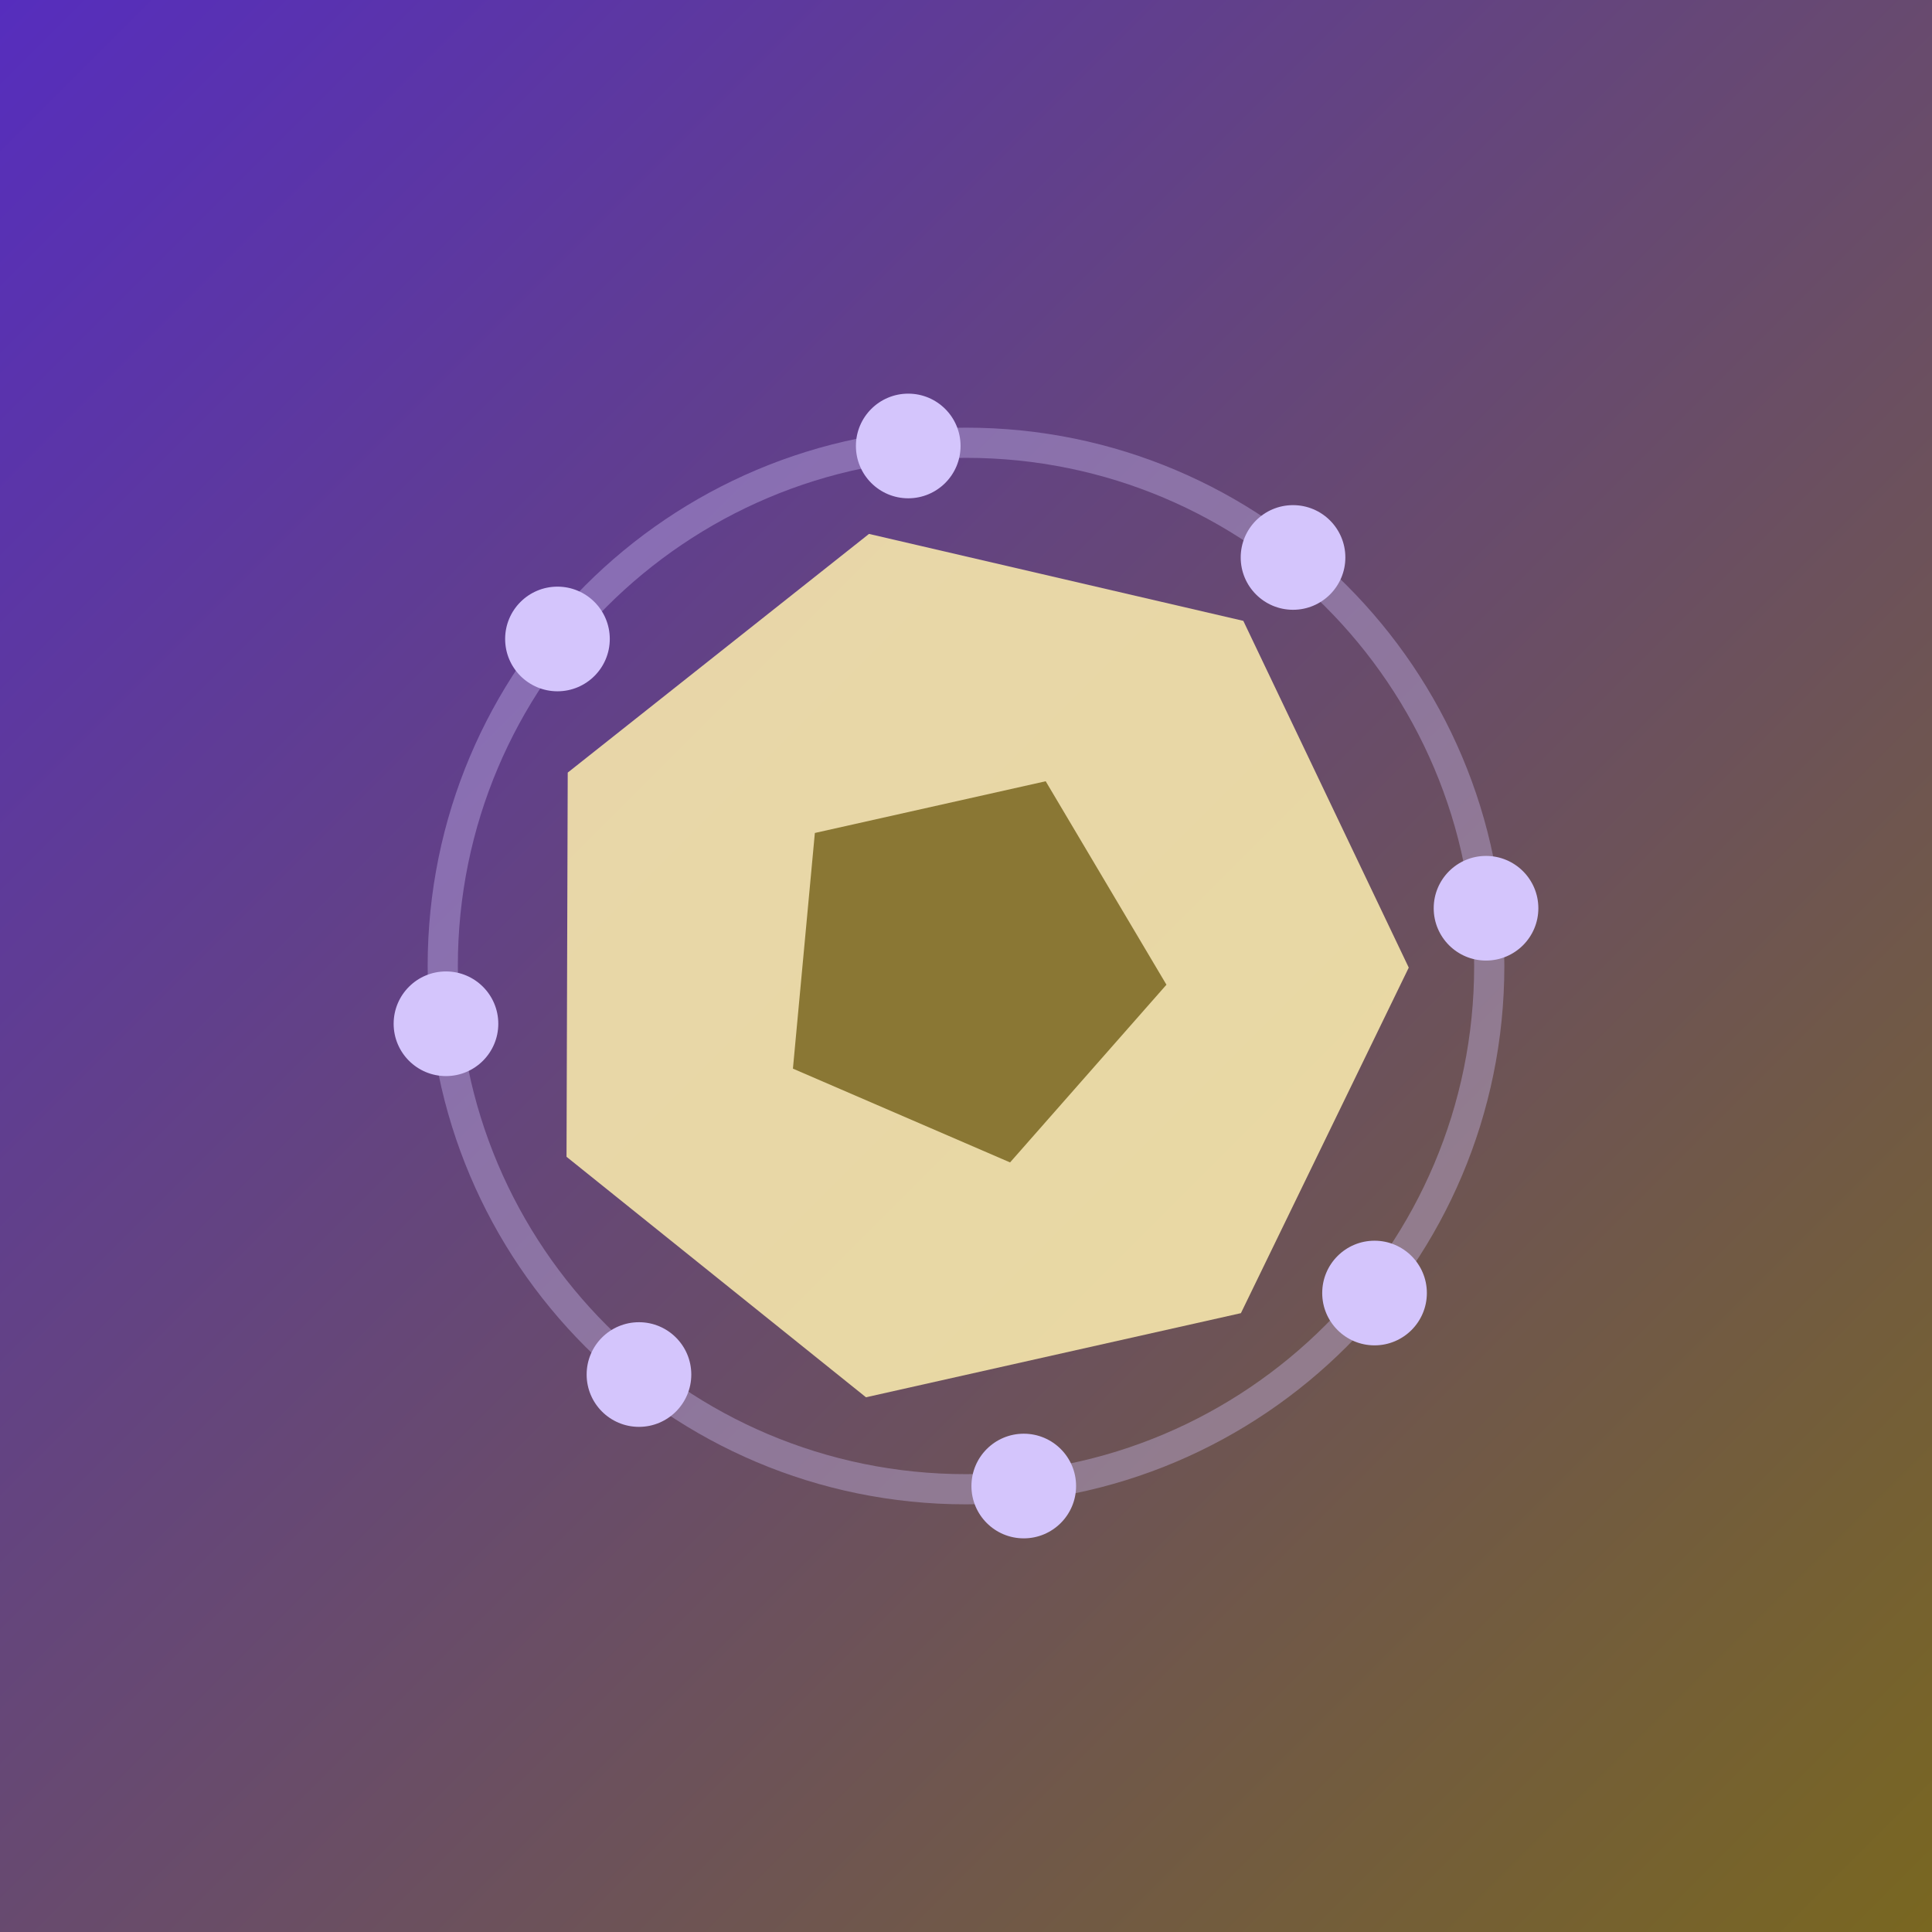
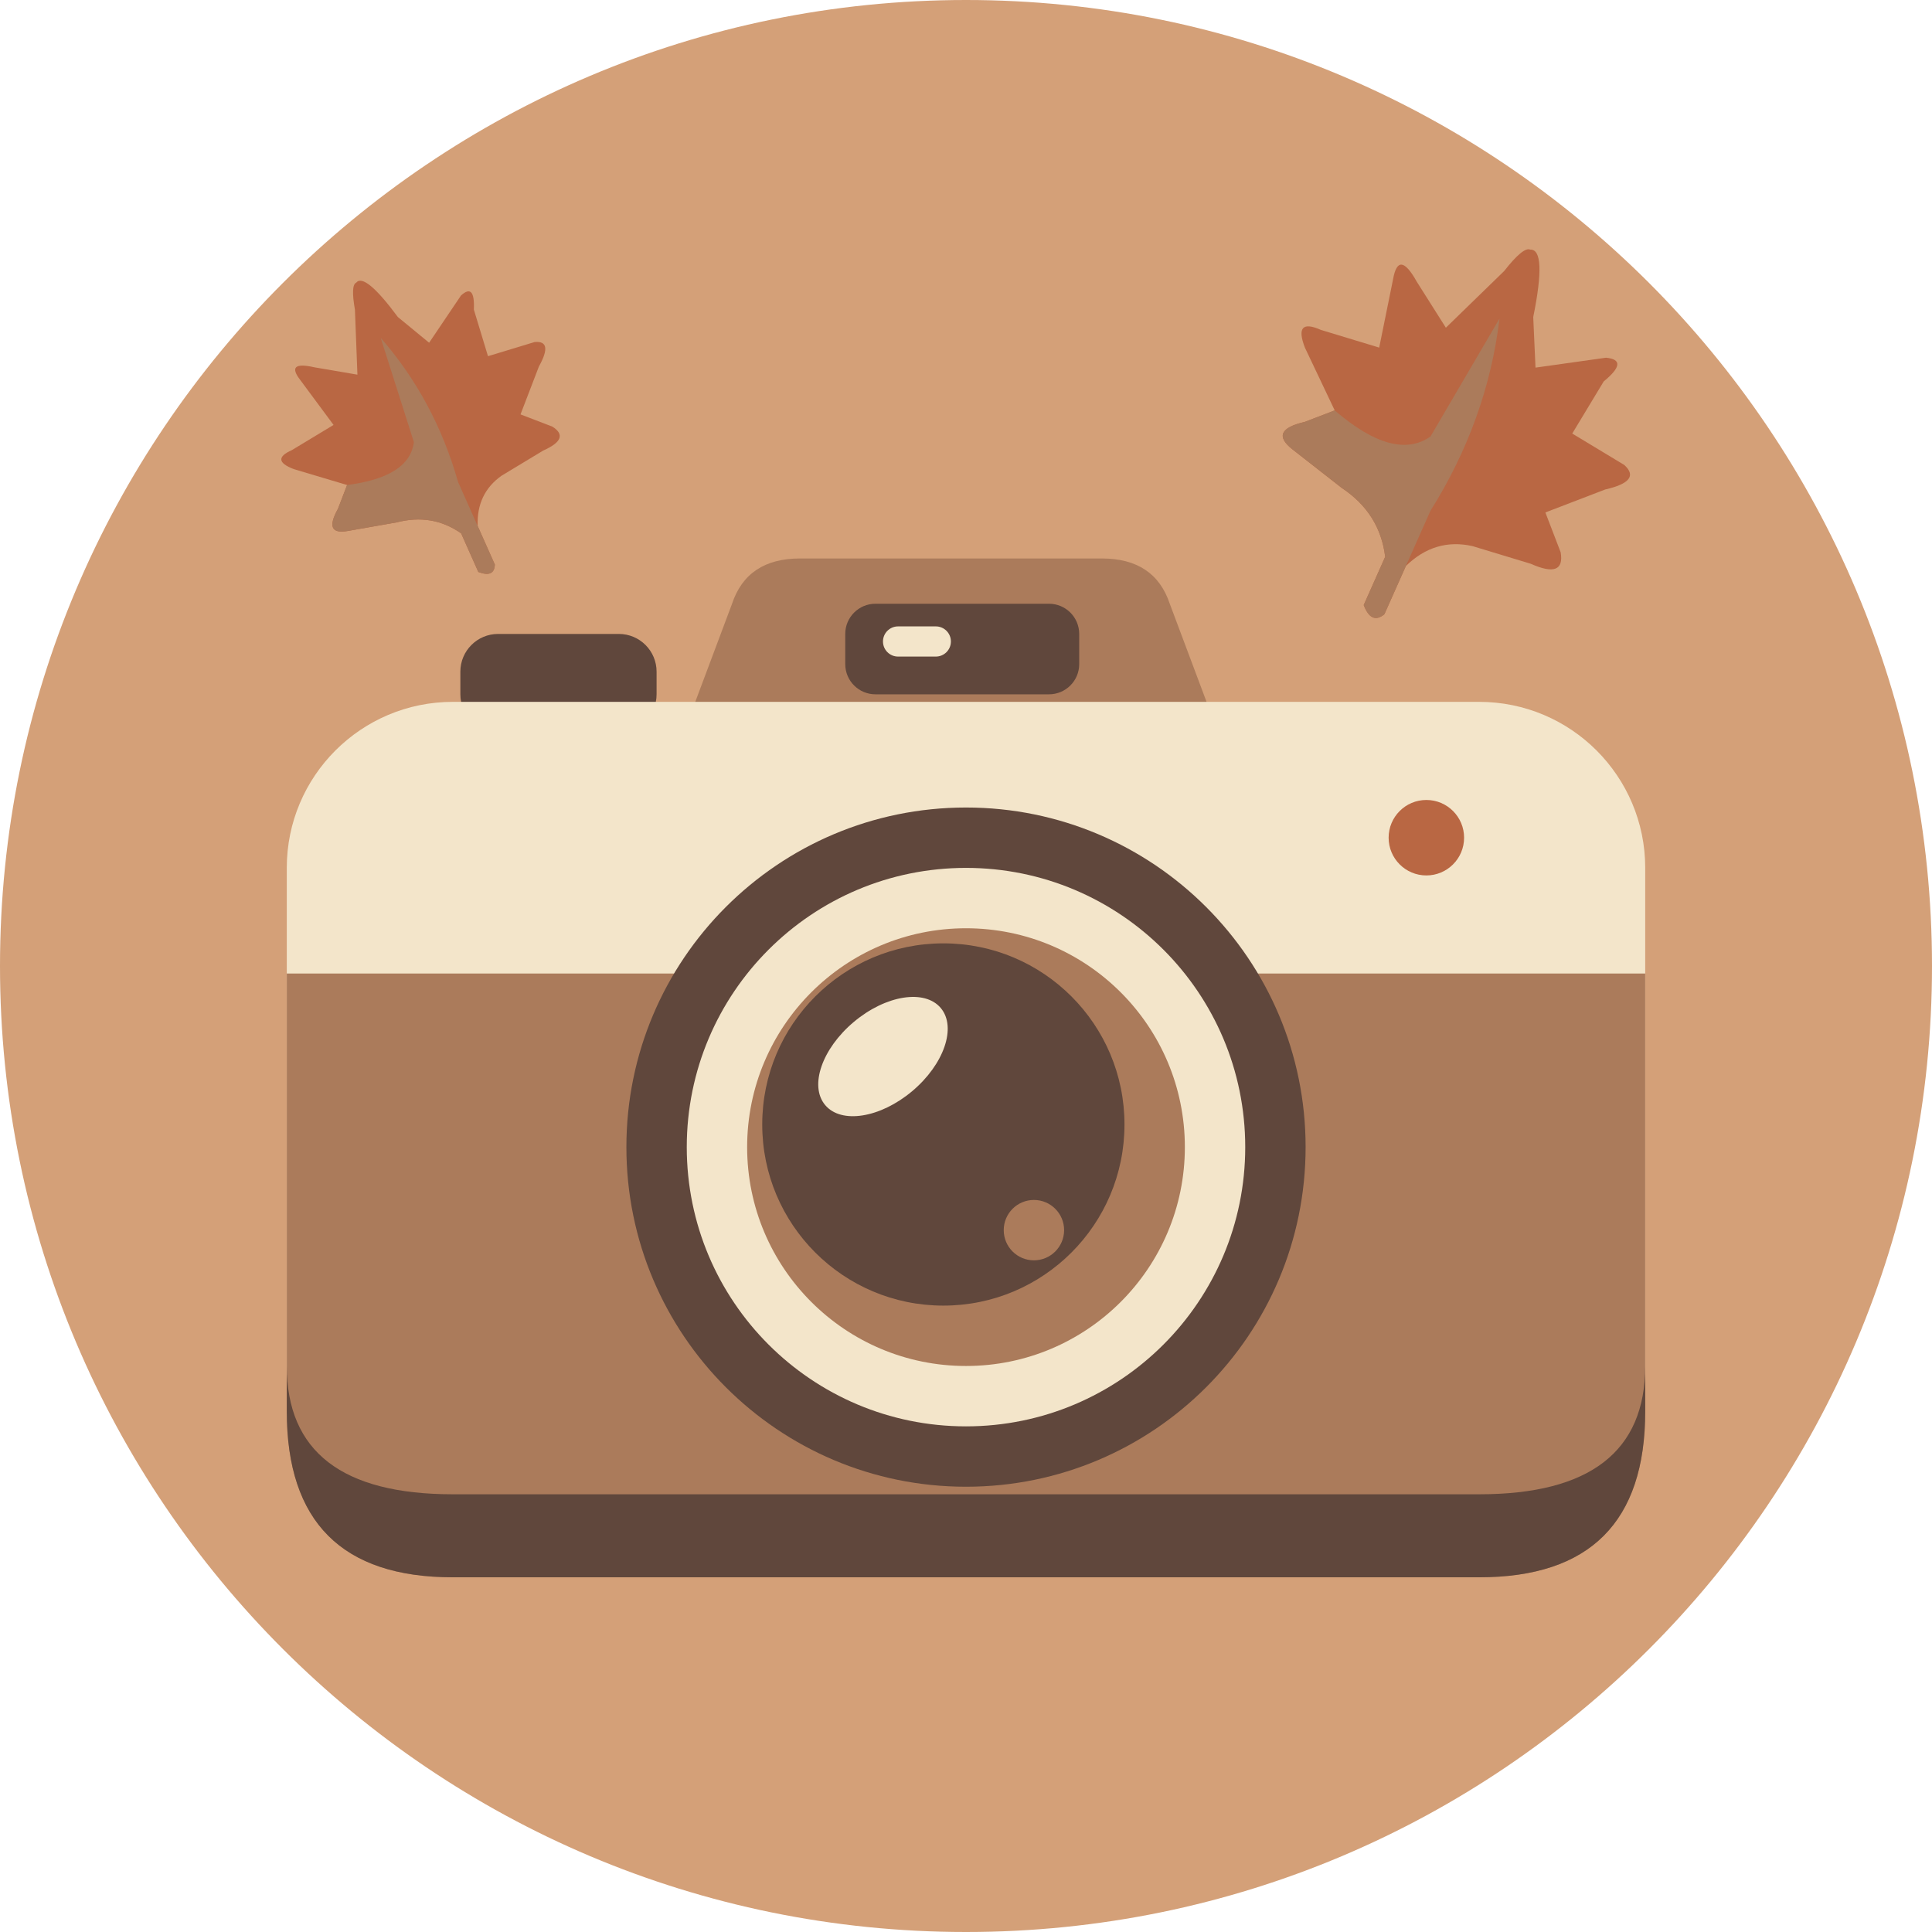
- <svg xmlns="http://www.w3.org/2000/svg" viewBox="0 0 96 96" width="96" height="96" role="img" aria-label="散修头像">
+ <svg xmlns="http://www.w3.org/2000/svg" viewBox="0 0 256 256" width="256" height="256" role="img" aria-label="秋日梧桐落叶间的奶油棕色复古胶片相机">
  <defs>
-     <linearGradient id="g" x1="0" y1="0" x2="1" y2="1">
-       <stop offset="0" stop-color="hsl(257, 62%, 46%)" />
-       <stop offset="1" stop-color="hsl(48, 58%, 30%)" />
-     </linearGradient>
+     <clipPath id="frame">
+       <circle cx="128" cy="128" r="128" />
+     </clipPath>
  </defs>
-   <rect width="96" height="96" fill="url(#g)" />
-   <circle cx="48.0" cy="48.0" r="26" fill="none" stroke="hsl(257, 90%, 88%)" stroke-opacity=".35" stroke-width="1.5" />
-   <polygon points="43.18,26.53 61.78,30.85 70.00,48.08 61.66,65.25 43.03,69.43 28.15,57.48 28.21,38.39" fill="hsl(48, 80%, 82%)" fill-opacity=".9" />
-   <polygon points="50.19,57.76 39.40,53.10 40.49,41.39 51.96,38.82 57.96,48.93" fill="hsl(48, 58%, 30%)" fill-opacity=".85" />
-   <circle cx="31.75" cy="68.30" r="2.60" fill="hsl(257, 90%, 88%)" />
-   <circle cx="22.16" cy="50.87" r="2.60" fill="hsl(257, 90%, 88%)" />
-   <circle cx="27.70" cy="31.75" r="2.60" fill="hsl(257, 90%, 88%)" />
-   <circle cx="45.13" cy="22.16" r="2.60" fill="hsl(257, 90%, 88%)" />
-   <circle cx="64.25" cy="27.70" r="2.60" fill="hsl(257, 90%, 88%)" />
-   <circle cx="73.84" cy="45.13" r="2.60" fill="hsl(257, 90%, 88%)" />
-   <circle cx="68.30" cy="64.25" r="2.60" fill="hsl(257, 90%, 88%)" />
-   <circle cx="50.87" cy="73.84" r="2.60" fill="hsl(257, 90%, 88%)" />
+   <circle cx="128" cy="128" r="128" fill="#D4A078" />
+   <g clip-path="url(#frame)">
+     <g transform="translate(55 55) rotate(-24) scale(0.8)">
+       <path fill="#B96743" d="M0-24 Q2-25 4-16 L7-10 15-15 Q18-16 16-12 L15-4 23-3 Q26-2 22 1 L16 7 20 11 Q22 14 17 14 L9 15 Q4 16 2 21 L2 28 Q1 30-1 28 L-1 21 Q-4 16-10 15 L-18 13 Q-22 12-18 9 L-15 6-22 0 Q-25-3-21-3 L-13-4-15-13 Q-16-17-12-14 L-6-10-2-20 Q-1-24 0-24Z" />
+       <path fill="#AB7B5B" d="M0-14 Q4-1 2 13 L2 28 Q1 30-1 28 L-1 21 Q-4 16-10 15 L-18 13 Q-22 12-18 9 L-15 6 Q-5 9-2 4Z" />
+     </g>
+     <g transform="translate(193 55) rotate(24)">
+       <path fill="#B96743" d="M0-24 Q2-25 4-16 L7-10 15-15 Q18-16 16-12 L15-4 23-3 Q26-2 22 1 L16 7 20 11 Q22 14 17 14 L9 15 Q4 16 2 21 L2 28 Q1 30-1 28 L-1 21 Q-4 16-10 15 L-18 13 Q-22 12-18 9 L-15 6-22 0 Q-25-3-21-3 L-13-4-15-13 Q-16-17-12-14 L-6-10-2-20 Q-1-24 0-24Z" />
+       <path fill="#AB7B5B" d="M0-14 Q4-1 2 13 L2 28 Q1 30-1 28 L-1 21 Q-4 16-10 15 L-18 13 Q-22 12-18 9 L-15 6 Q-5 9-2 4Z" />
+     </g>
+     <rect x="61" y="84" width="26" height="13" rx="5" fill="#60473C" />
+     <path fill="#AB7B5B" d="M91 96 97 80 Q99 74 106 74 H146 Q153 74 155 80 L161 96Z" />
+     <rect x="38" y="93" width="180" height="116" rx="22" fill="#F3E5CA" />
+     <path fill="#AB7B5B" d="M38 129 H218 V187 Q218 209 196 209 H60 Q38 209 38 187Z" />
+     <path fill="#60473C" d="M38 181 Q38 198 60 198 H196 Q218 198 218 181 V187 Q218 209 196 209 H60 Q38 209 38 187Z" />
+     <rect x="112" y="80" width="31" height="12" rx="4" fill="#60473C" />
+     <rect x="117" y="83" width="9" height="4" rx="2" fill="#F3E5CA" />
+     <circle cx="189" cy="111" r="5" fill="#B96743" />
+     <circle cx="128" cy="152" r="45" fill="#60473C" />
+     <circle cx="128" cy="152" r="37" fill="#F3E5CA" />
+     <circle cx="128" cy="152" r="29" fill="#AB7B5B" />
+     <circle cx="125" cy="149" r="24" fill="#60473C" />
+     <ellipse cx="117" cy="140" rx="10" ry="6" transform="rotate(-40 117 140)" fill="#F3E5CA" />
+     <circle cx="137" cy="163" r="4" fill="#AB7B5B" />
+   </g>
</svg>
